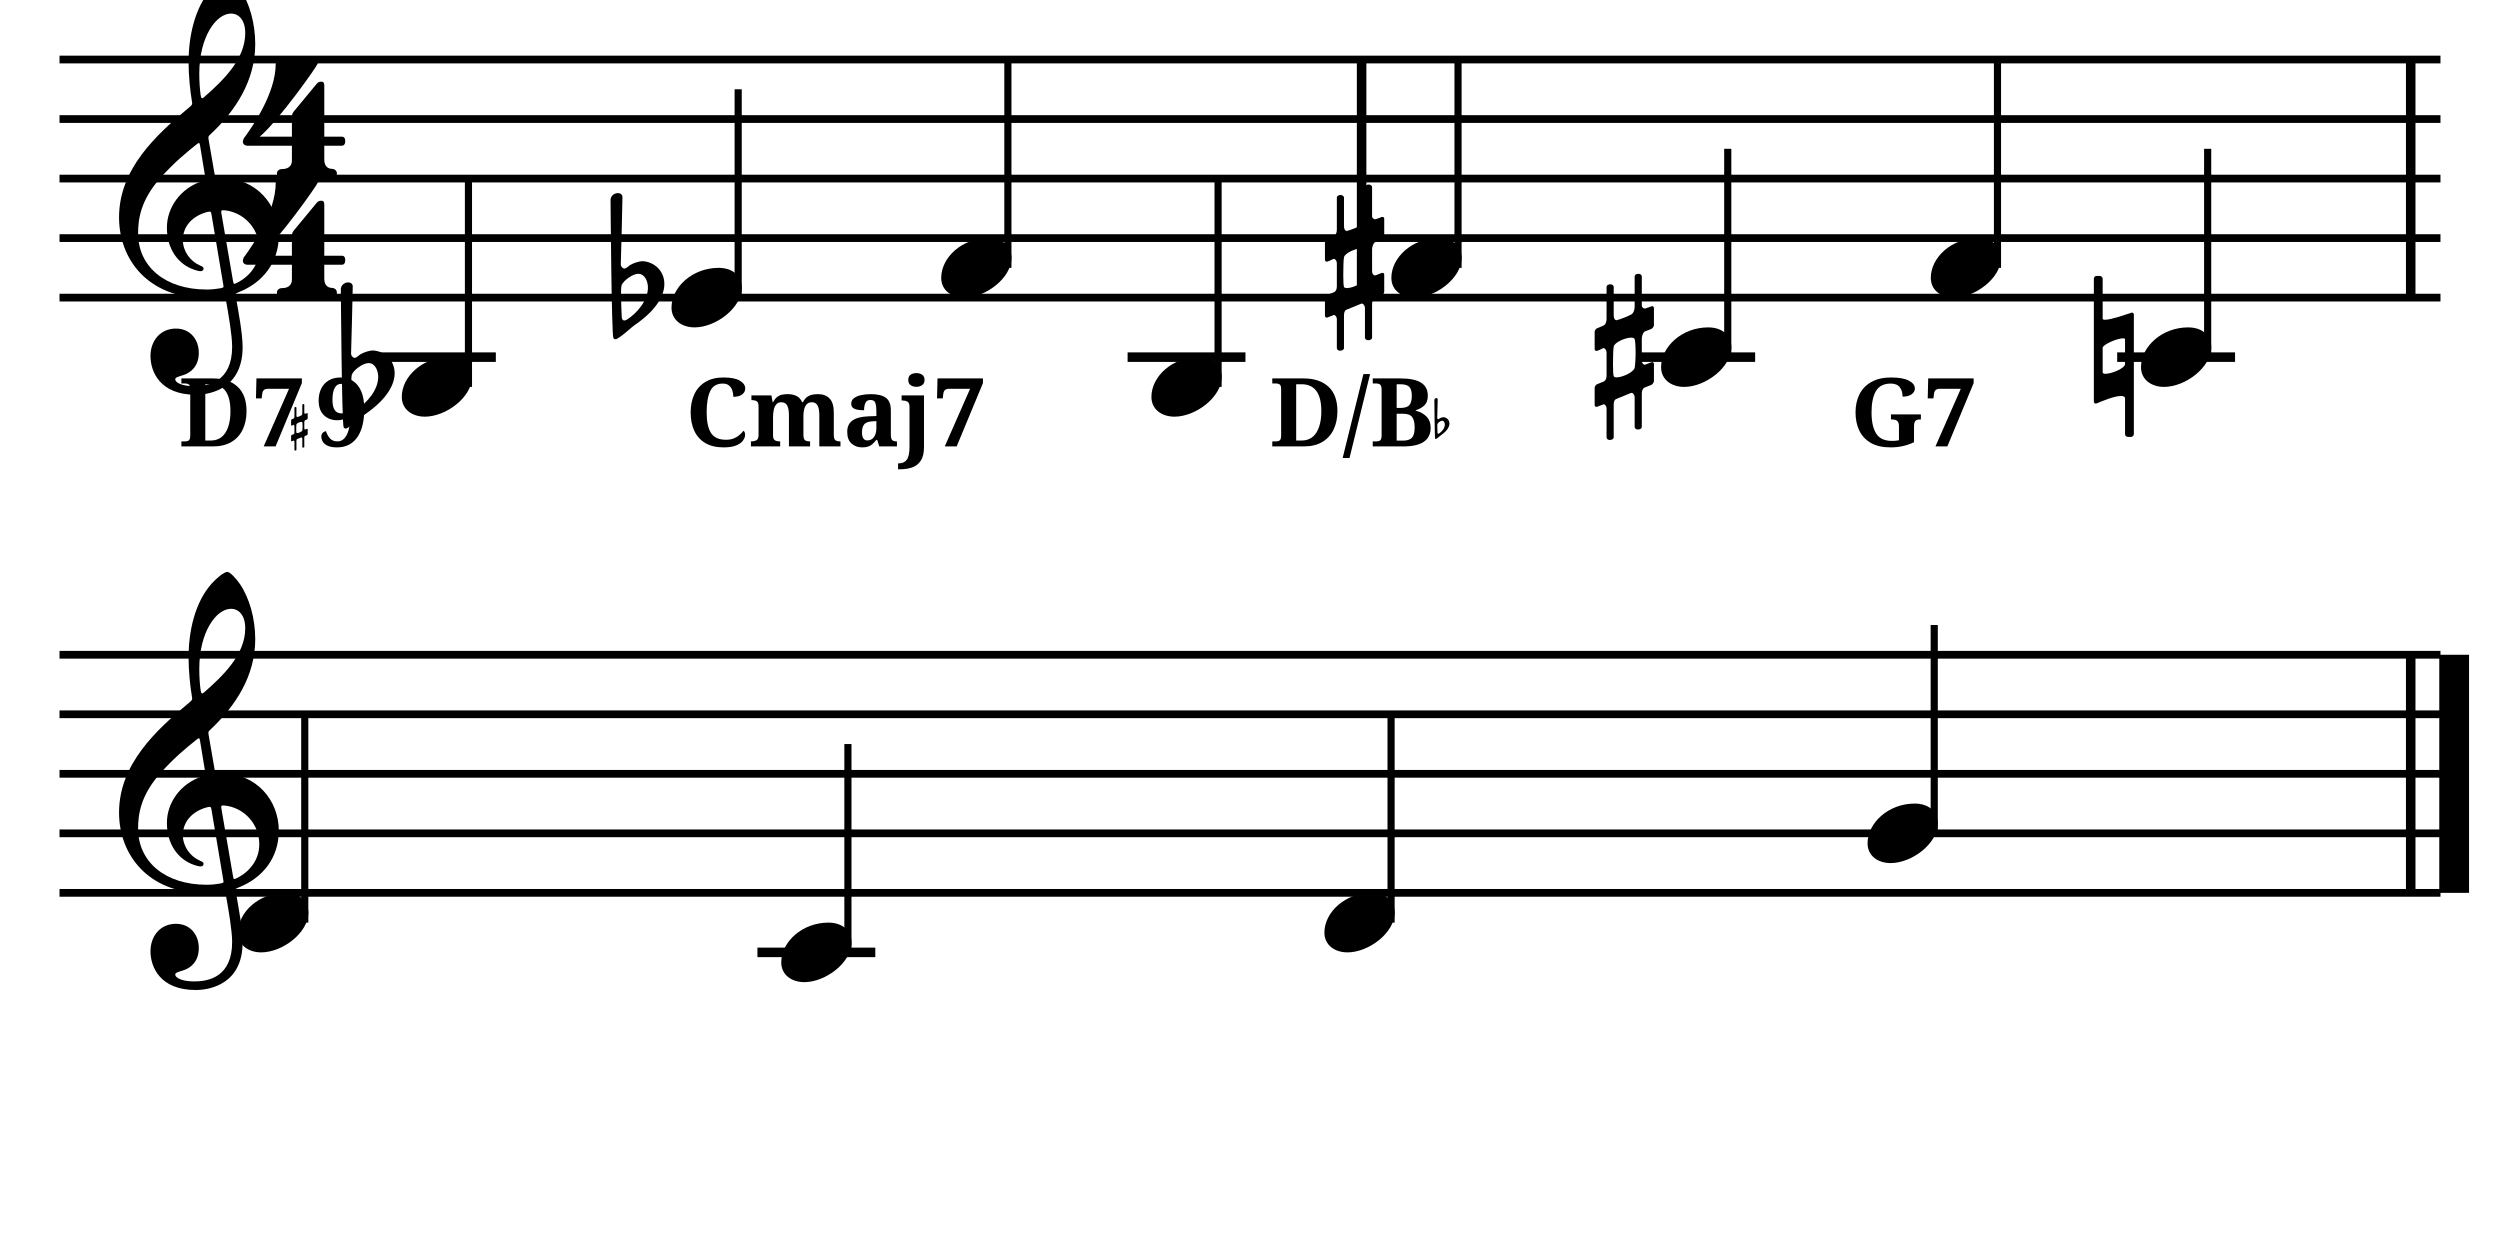
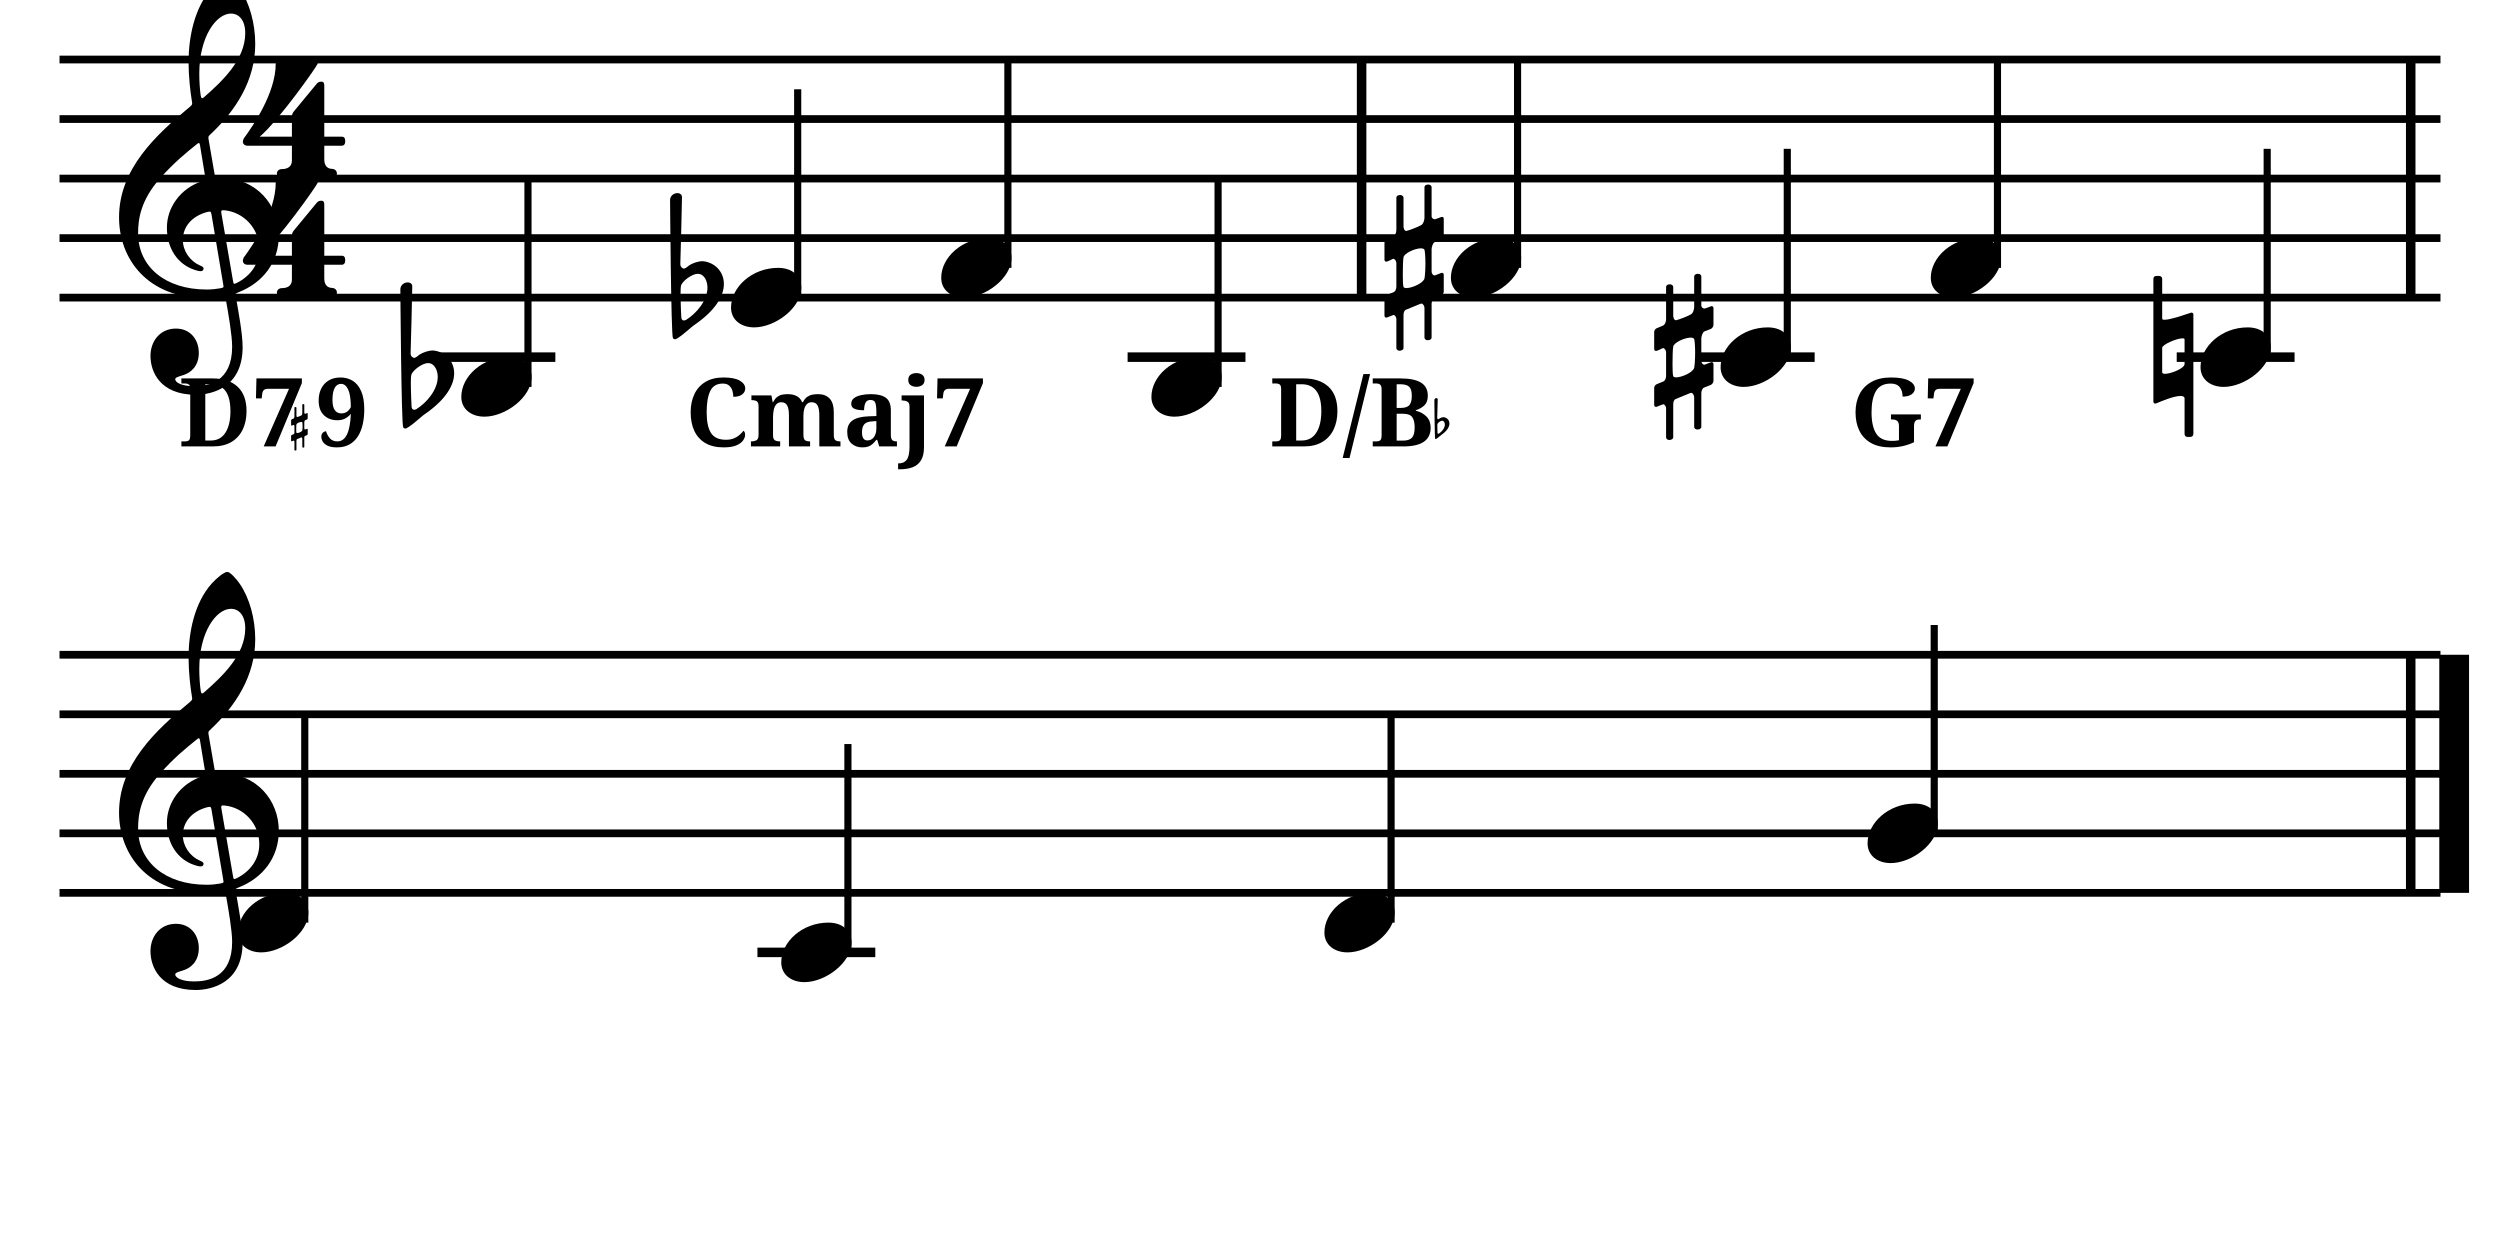
<svg xmlns="http://www.w3.org/2000/svg" width="294" height="147" viewBox="-250 -250 10500 5250">
  <line x1="0" y1="0" x2="10000" y2="0" stroke="black" stroke-width="32.5" />
  <line x1="0" y1="250" x2="10000" y2="250" stroke="black" stroke-width="32.5" />
  <line x1="0" y1="500" x2="10000" y2="500" stroke="black" stroke-width="32.5" />
  <line x1="0" y1="750" x2="10000" y2="750" stroke="black" stroke-width="32.5" />
  <line x1="0" y1="1000" x2="10000" y2="1000" stroke="black" stroke-width="32.5" />
  <path d="M364 252C387 252 413 250 433 246C444 244 446 243 448 255C460 322 475 409 475 456C475 604 375 622 316 622C262 622 236 606 236 593C236 586 245 583 268 576C299 567 335 540 335 482C335 427 300 380 239 380C172 380 132 433 132 495C132 560 171 658 322 658C389 658 519 628 519 458C519 401 501 306 490 244C488 232 489 233 503 227C604 187 671 102 671 -11C671 -139 577 -252 430 -252C404 -252 404 -252 401 -270L376 -415C374 -427 376 -428 382 -434C490 -535 572 -662 572 -815C572 -902 548 -988 507 -1048C492 -1070 466 -1098 455 -1098C441 -1098 410 -1072 390 -1050C316 -968 292 -843 292 -739C292 -681 299 -616 306 -575C308 -563 309 -561 297 -551C153 -432 0 -289 0 -87C0 87 119 252 364 252ZM80 -20C80 -79 90 -158 173 -252C233 -319 279 -356 326 -394C336 -402 338 -401 340 -390L361 -262C364 -243 364 -244 346 -238C258 -208 201 -129 201 -44C201 46 248 110 316 133C324 136 336 139 343 139C351 139 355 134 355 128C355 121 347 118 340 115C298 97 268 54 268 8C268 -49 307 -92 368 -109C384 -113 386 -112 388 -101L438 197C440 208 439 208 424 211C408 214 388 216 368 216C193 216 80 119 80 -20ZM470 -943C503 -943 530 -916 530 -861C530 -750 435 -660 356 -591C349 -585 345 -586 343 -599C339 -625 337 -659 337 -691C337 -847 409 -943 470 -943ZM441 -117C522 -110 589 -42 589 46C589 109 551 160 495 188C483 194 481 194 479 182L430 -103C428 -115 429 -118 441 -117Z" fill="black" transform="translate(250, 750)" />
  <path d="M40 112L226 112L226 175C226 202 204 210 186 210C170 210 163 219 163 229C163 239 167 250 182 250L395 250C405 250 415 243 415 229C415 215 403 209 393 209C383 209 362 203 362 171L362 112L435 112C445 112 450 105 450 93C450 81 446 74 435 74L362 74L362 -140C362 -148 361 -157 350 -157C341 -157 336 -155 330 -148L235 -33C231 -28 226 -22 226 -10L226 74L91 74C171 6 331 -221 334 -232C334 -234 335 -235 335 -237C335 -245 328 -251 320 -251C311 -251 270 -249 252 -249C234 -249 189 -251 181 -251C172 -251 158 -248 158 -232C158 -108 60 31 30 73L24 81C24 82 23 83 23 84C21 88 20 92 20 95C20 105 28 112 40 112Z" fill="black" transform="translate(750, 250)" />
  <path d="M40 112L226 112L226 175C226 202 204 210 186 210C170 210 163 219 163 229C163 239 167 250 182 250L395 250C405 250 415 243 415 229C415 215 403 209 393 209C383 209 362 203 362 171L362 112L435 112C445 112 450 105 450 93C450 81 446 74 435 74L362 74L362 -140C362 -148 361 -157 350 -157C341 -157 336 -155 330 -148L235 -33C231 -28 226 -22 226 -10L226 74L91 74C171 6 331 -221 334 -232C334 -234 335 -235 335 -237C335 -245 328 -251 320 -251C311 -251 270 -249 252 -249C234 -249 189 -251 181 -251C172 -251 158 -248 158 -232C158 -108 60 31 30 73L24 81C24 82 23 83 23 84C21 88 20 92 20 95C20 105 28 112 40 112Z" fill="black" transform="translate(750, 750)" />
-   <path d="M12 170C15 174 18 175 21 175C24 175 27 173 27 173C57 156 81 129 106 112C195 50 226 -11 226 -57C226 -114 182 -150 136 -153C119 -153 95 -145 81 -136C75 -131 64 -122 59 -122C57 -122 56 -122 54 -123C47 -126 43 -133 43 -140C44 -162 50 -402 50 -422C50 -433 41 -439 31 -439C17 -439 1 -429 0 -411C0 -411 4 160 12 170ZM46 -51C53 -71 93 -100 116 -100C145 -100 157 -67 157 -42C157 12 111 66 68 93C64 95 61 96 58 96C49 96 47 86 47 81C47 81 44 21 44 -19C44 -35 45 -47 46 -51Z" fill="black" transform="translate(1181.5, 1375)" />
-   <path d="M0 42C0 94 43 125 97 125C186 125 295 43 295 -42C295 -93 255 -125 198 -125C88 -125 0 -44 0 42Z" fill="black" transform="translate(1437.5, 1375)" />
-   <line x1="1337.5" y1="1250" x2="1832.5" y2="1250" stroke="black" stroke-width="40" />
-   <line x1="1717.5" y1="500" x2="1717.5" y2="1375" stroke="black" stroke-width="30" />
-   <text x="1427.36" y="-875" font-family="serif" font-size="400" fill="black" text-anchor="start" font-weight="bold" font-style="normal">B</text>
-   <path d="M12 170C15 174 18 175 21 175C24 175 27 173 27 173C57 156 81 129 106 112C195 50 226 -11 226 -57C226 -114 182 -150 136 -153C119 -153 95 -145 81 -136C75 -131 64 -122 59 -122C57 -122 56 -122 54 -123C47 -126 43 -133 43 -140C44 -162 50 -402 50 -422C50 -433 41 -439 31 -439C17 -439 1 -429 0 -411C0 -411 4 160 12 170ZM46 -51C53 -71 93 -100 116 -100C145 -100 157 -67 157 -42C157 12 111 66 68 93C64 95 61 96 58 96C49 96 47 86 47 81C47 81 44 21 44 -19C44 -35 45 -47 46 -51Z" fill="black" transform="translate(1679.36,-955) scale(0.28)" />
-   <path d="M12 170C15 174 18 175 21 175C24 175 27 173 27 173C57 156 81 129 106 112C195 50 226 -11 226 -57C226 -114 182 -150 136 -153C119 -153 95 -145 81 -136C75 -131 64 -122 59 -122C57 -122 56 -122 54 -123C47 -126 43 -133 43 -140C44 -162 50 -402 50 -422C50 -433 41 -439 31 -439C17 -439 1 -429 0 -411C0 -411 4 160 12 170ZM46 -51C53 -71 93 -100 116 -100C145 -100 157 -67 157 -42C157 12 111 66 68 93C64 95 61 96 58 96C49 96 47 86 47 81C47 81 44 21 44 -19C44 -35 45 -47 46 -51Z" fill="black" transform="translate(2314.312, 1000)" />
-   <path d="M0 42C0 94 43 125 97 125C186 125 295 43 295 -42C295 -93 255 -125 198 -125C88 -125 0 -44 0 42Z" fill="black" transform="translate(2570.312, 1000)" />
-   <line x1="2850.312" y1="125" x2="2850.312" y2="1000" stroke="black" stroke-width="30" />
-   <text x="2104.172" y="-875" font-family="serif" font-size="400" fill="black" text-anchor="start" font-weight="bold" font-style="normal">E</text>
-   <path d="M12 170C15 174 18 175 21 175C24 175 27 173 27 173C57 156 81 129 106 112C195 50 226 -11 226 -57C226 -114 182 -150 136 -153C119 -153 95 -145 81 -136C75 -131 64 -122 59 -122C57 -122 56 -122 54 -123C47 -126 43 -133 43 -140C44 -162 50 -402 50 -422C50 -433 41 -439 31 -439C17 -439 1 -429 0 -411C0 -411 4 160 12 170ZM46 -51C53 -71 93 -100 116 -100C145 -100 157 -67 157 -42C157 12 111 66 68 93C64 95 61 96 58 96C49 96 47 86 47 81C47 81 44 21 44 -19C44 -35 45 -47 46 -51Z" fill="black" transform="translate(2356.172,-955) scale(0.28)" />
-   <text x="2451.452" y="-875" font-family="serif" font-size="400" fill="black" text-anchor="start" font-weight="bold" font-style="normal">maj7</text>
+   <path d="M12 170C15 174 18 175 21 175C24 175 27 173 27 173C57 156 81 129 106 112C195 50 226 -11 226 -57C226 -114 182 -150 136 -153C119 -153 95 -145 81 -136C75 -131 64 -122 59 -122C57 -122 56 -122 54 -123C47 -126 43 -133 43 -140C44 -162 50 -402 50 -422C50 -433 41 -439 31 -439C17 -439 1 -429 0 -411C0 -411 4 160 12 170ZM46 -51C53 -71 93 -100 116 -100C145 -100 157 -67 157 -42C157 12 111 66 68 93C64 95 61 96 58 96C49 96 47 86 47 81C47 81 44 21 44 -19C44 -35 45 -47 46 -51Z" fill="black" transform="translate(1431.5, 1375)" />
+   <path d="M0 42C0 94 43 125 97 125C186 125 295 43 295 -42C295 -93 255 -125 198 -125C88 -125 0 -44 0 42Z" fill="black" transform="translate(1687.5, 1375)" />
+   <line x1="1587.5" y1="1250" x2="2082.5" y2="1250" stroke="black" stroke-width="40" />
+   <line x1="1967.5" y1="500" x2="1967.5" y2="1375" stroke="black" stroke-width="30" />
+   <text x="1677.36" y="-875" font-family="serif" font-size="400" fill="black" text-anchor="start" font-weight="bold" font-style="normal">B</text>
+   <path d="M12 170C15 174 18 175 21 175C24 175 27 173 27 173C57 156 81 129 106 112C195 50 226 -11 226 -57C226 -114 182 -150 136 -153C119 -153 95 -145 81 -136C75 -131 64 -122 59 -122C57 -122 56 -122 54 -123C47 -126 43 -133 43 -140C44 -162 50 -402 50 -422C50 -433 41 -439 31 -439C17 -439 1 -429 0 -411C0 -411 4 160 12 170ZM46 -51C53 -71 93 -100 116 -100C145 -100 157 -67 157 -42C157 12 111 66 68 93C64 95 61 96 58 96C49 96 47 86 47 81C47 81 44 21 44 -19C44 -35 45 -47 46 -51Z" fill="black" transform="translate(1929.36,-955) scale(0.28)" />
+   <path d="M12 170C15 174 18 175 21 175C24 175 27 173 27 173C57 156 81 129 106 112C195 50 226 -11 226 -57C226 -114 182 -150 136 -153C119 -153 95 -145 81 -136C75 -131 64 -122 59 -122C57 -122 56 -122 54 -123C47 -126 43 -133 43 -140C44 -162 50 -402 50 -422C50 -433 41 -439 31 -439C17 -439 1 -429 0 -411C0 -411 4 160 12 170ZM46 -51C53 -71 93 -100 116 -100C145 -100 157 -67 157 -42C157 12 111 66 68 93C64 95 61 96 58 96C49 96 47 86 47 81C47 81 44 21 44 -19C44 -35 45 -47 46 -51Z" fill="black" transform="translate(2564.312, 1000)" />
+   <path d="M0 42C0 94 43 125 97 125C186 125 295 43 295 -42C295 -93 255 -125 198 -125C88 -125 0 -44 0 42Z" fill="black" transform="translate(2820.312, 1000)" />
+   <line x1="3100.312" y1="125" x2="3100.312" y2="1000" stroke="black" stroke-width="30" />
+   <text x="2354.172" y="-875" font-family="serif" font-size="400" fill="black" text-anchor="start" font-weight="bold" font-style="normal">E</text>
+   <path d="M12 170C15 174 18 175 21 175C24 175 27 173 27 173C57 156 81 129 106 112C195 50 226 -11 226 -57C226 -114 182 -150 136 -153C119 -153 95 -145 81 -136C75 -131 64 -122 59 -122C57 -122 56 -122 54 -123C47 -126 43 -133 43 -140C44 -162 50 -402 50 -422C50 -433 41 -439 31 -439C17 -439 1 -429 0 -411C0 -411 4 160 12 170ZM46 -51C53 -71 93 -100 116 -100C145 -100 157 -67 157 -42C157 12 111 66 68 93C64 95 61 96 58 96C49 96 47 86 47 81C47 81 44 21 44 -19C44 -35 45 -47 46 -51Z" fill="black" transform="translate(2606.172,-955) scale(0.28)" />
+   <text x="2701.452" y="-875" font-family="serif" font-size="400" fill="black" text-anchor="start" font-weight="bold" font-style="normal">maj7</text>
  <path d="M0 42C0 94 43 125 97 125C186 125 295 43 295 -42C295 -93 255 -125 198 -125C88 -125 0 -44 0 42Z" fill="black" transform="translate(3703.125, 875)" />
  <line x1="3983.125" y1="0" x2="3983.125" y2="875" stroke="black" stroke-width="30" />
  <text x="3740.625" y="-875" font-family="serif" font-size="400" fill="black" text-anchor="start" font-weight="bold" font-style="normal">F</text>
  <path d="M0 42C0 94 43 125 97 125C186 125 295 43 295 -42C295 -93 255 -125 198 -125C88 -125 0 -44 0 42Z" fill="black" transform="translate(4585.938, 1375)" />
  <line x1="4485.938" y1="1250" x2="4980.938" y2="1250" stroke="black" stroke-width="40" />
  <line x1="4865.938" y1="500" x2="4865.938" y2="1375" stroke="black" stroke-width="30" />
  <text x="4449.797" y="-875" font-family="serif" font-size="400" fill="black" text-anchor="start" font-weight="bold" font-style="normal">B</text>
  <path d="M12 170C15 174 18 175 21 175C24 175 27 173 27 173C57 156 81 129 106 112C195 50 226 -11 226 -57C226 -114 182 -150 136 -153C119 -153 95 -145 81 -136C75 -131 64 -122 59 -122C57 -122 56 -122 54 -123C47 -126 43 -133 43 -140C44 -162 50 -402 50 -422C50 -433 41 -439 31 -439C17 -439 1 -429 0 -411C0 -411 4 160 12 170ZM46 -51C53 -71 93 -100 116 -100C145 -100 157 -67 157 -42C157 12 111 66 68 93C64 95 61 96 58 96C49 96 47 86 47 81C47 81 44 21 44 -19C44 -35 45 -47 46 -51Z" fill="black" transform="translate(4701.797,-955) scale(0.28)" />
  <text x="4797.077" y="-875" font-family="serif" font-size="400" fill="black" text-anchor="start" font-weight="bold" font-style="normal">7</text>
  <line x1="5468.75" y1="0" x2="5468.75" y2="1000" stroke="black" stroke-width="40" />
-   <path d="M8 -26C12 -26 31 -35 34 -37C35 -37 36 -38 37 -38C44 -38 50 -28 50 -20L50 79C50 90 45 99 39 102C33 104 12 113 12 113C5 115 0 123 0 129L0 200C0 206 3 209 8 209C9 209 11 208 12 208C12 208 26 202 35 199C36 198 37 198 38 198C45 198 50 209 50 214L50 337C50 343 56 348 63 348C73 348 80 343 80 337L80 198C80 185 85 178 90 176L151 151C152 151 154 150 155 150C163 150 168 162 168 168L168 293C168 299 174 304 181 304C192 304 198 299 198 293L198 151C198 143 202 131 209 128C216 125 237 117 237 117C244 114 249 106 249 100L249 29C249 24 246 21 242 21C240 21 239 21 237 22L211 32C205 32 198 26 198 14L198 -79C198 -86 203 -105 211 -108L237 -118C244 -121 249 -129 249 -135L249 -206C249 -211 246 -214 242 -214C240 -214 239 -214 237 -213C237 -213 217 -205 212 -204C205 -204 198 -209 198 -217L198 -339C198 -345 192 -350 184 -350C174 -350 168 -345 168 -339L168 -209C167 -199 164 -186 155 -180C143 -173 109 -159 92 -155C83 -155 80 -167 80 -175L80 -295C80 -301 73 -306 66 -306C56 -306 50 -301 50 -295L50 -160C50 -146 44 -136 38 -133C32 -130 12 -122 12 -122C5 -120 0 -112 0 -106L0 -35C0 -29 3 -26 8 -26ZM77 30C77 -1 78 -36 80 -44C82 -61 128 -82 153 -82C160 -82 166 -80 168 -76C170 -71 172 -46 172 -19C172 8 170 36 168 45C162 65 115 85 92 85C86 85 81 83 80 80C78 76 77 54 77 30Z" fill="black" transform="translate(5314.75, 875)" />
-   <path d="M0 42C0 94 43 125 97 125C186 125 295 43 295 -42C295 -93 255 -125 198 -125C88 -125 0 -44 0 42Z" fill="black" transform="translate(5593.75, 875)" />
-   <line x1="5873.75" y1="0" x2="5873.75" y2="875" stroke="black" stroke-width="30" />
-   <text x="5454.39" y="-875" font-family="serif" font-size="400" fill="black" text-anchor="start" font-weight="bold" font-style="normal">F</text>
-   <path d="M8 -26C12 -26 31 -35 34 -37C35 -37 36 -38 37 -38C44 -38 50 -28 50 -20L50 79C50 90 45 99 39 102C33 104 12 113 12 113C5 115 0 123 0 129L0 200C0 206 3 209 8 209C9 209 11 208 12 208C12 208 26 202 35 199C36 198 37 198 38 198C45 198 50 209 50 214L50 337C50 343 56 348 63 348C73 348 80 343 80 337L80 198C80 185 85 178 90 176L151 151C152 151 154 150 155 150C163 150 168 162 168 168L168 293C168 299 174 304 181 304C192 304 198 299 198 293L198 151C198 143 202 131 209 128C216 125 237 117 237 117C244 114 249 106 249 100L249 29C249 24 246 21 242 21C240 21 239 21 237 22L211 32C205 32 198 26 198 14L198 -79C198 -86 203 -105 211 -108L237 -118C244 -121 249 -129 249 -135L249 -206C249 -211 246 -214 242 -214C240 -214 239 -214 237 -213C237 -213 217 -205 212 -204C205 -204 198 -209 198 -217L198 -339C198 -345 192 -350 184 -350C174 -350 168 -345 168 -339L168 -209C167 -199 164 -186 155 -180C143 -173 109 -159 92 -155C83 -155 80 -167 80 -175L80 -295C80 -301 73 -306 66 -306C56 -306 50 -301 50 -295L50 -160C50 -146 44 -136 38 -133C32 -130 12 -122 12 -122C5 -120 0 -112 0 -106L0 -35C0 -29 3 -26 8 -26ZM77 30C77 -1 78 -36 80 -44C82 -61 128 -82 153 -82C160 -82 166 -80 168 -76C170 -71 172 -46 172 -19C172 8 170 36 168 45C162 65 115 85 92 85C86 85 81 83 80 80C78 76 77 54 77 30Z" fill="black" transform="translate(5706.39,-955) scale(0.28)" />
-   <text x="5808.11" y="-875" font-family="serif" font-size="400" fill="black" text-anchor="start" font-weight="bold" font-style="normal">m</text>
-   <path d="M8 -26C12 -26 31 -35 34 -37C35 -37 36 -38 37 -38C44 -38 50 -28 50 -20L50 79C50 90 45 99 39 102C33 104 12 113 12 113C5 115 0 123 0 129L0 200C0 206 3 209 8 209C9 209 11 208 12 208C12 208 26 202 35 199C36 198 37 198 38 198C45 198 50 209 50 214L50 337C50 343 56 348 63 348C73 348 80 343 80 337L80 198C80 185 85 178 90 176L151 151C152 151 154 150 155 150C163 150 168 162 168 168L168 293C168 299 174 304 181 304C192 304 198 299 198 293L198 151C198 143 202 131 209 128C216 125 237 117 237 117C244 114 249 106 249 100L249 29C249 24 246 21 242 21C240 21 239 21 237 22L211 32C205 32 198 26 198 14L198 -79C198 -86 203 -105 211 -108L237 -118C244 -121 249 -129 249 -135L249 -206C249 -211 246 -214 242 -214C240 -214 239 -214 237 -213C237 -213 217 -205 212 -204C205 -204 198 -209 198 -217L198 -339C198 -345 192 -350 184 -350C174 -350 168 -345 168 -339L168 -209C167 -199 164 -186 155 -180C143 -173 109 -159 92 -155C83 -155 80 -167 80 -175L80 -295C80 -301 73 -306 66 -306C56 -306 50 -301 50 -295L50 -160C50 -146 44 -136 38 -133C32 -130 12 -122 12 -122C5 -120 0 -112 0 -106L0 -35C0 -29 3 -26 8 -26ZM77 30C77 -1 78 -36 80 -44C82 -61 128 -82 153 -82C160 -82 166 -80 168 -76C170 -71 172 -46 172 -19C172 8 170 36 168 45C162 65 115 85 92 85C86 85 81 83 80 80C78 76 77 54 77 30Z" fill="black" transform="translate(6447.562, 1250)" />
-   <path d="M0 42C0 94 43 125 97 125C186 125 295 43 295 -42C295 -93 255 -125 198 -125C88 -125 0 -44 0 42Z" fill="black" transform="translate(6726.562, 1250)" />
-   <line x1="6626.562" y1="1250" x2="7121.562" y2="1250" stroke="black" stroke-width="40" />
-   <line x1="7006.562" y1="375" x2="7006.562" y2="1250" stroke="black" stroke-width="30" />
-   <text x="6587.203" y="-875" font-family="serif" font-size="400" fill="black" text-anchor="start" font-weight="bold" font-style="normal">C</text>
-   <path d="M8 -26C12 -26 31 -35 34 -37C35 -37 36 -38 37 -38C44 -38 50 -28 50 -20L50 79C50 90 45 99 39 102C33 104 12 113 12 113C5 115 0 123 0 129L0 200C0 206 3 209 8 209C9 209 11 208 12 208C12 208 26 202 35 199C36 198 37 198 38 198C45 198 50 209 50 214L50 337C50 343 56 348 63 348C73 348 80 343 80 337L80 198C80 185 85 178 90 176L151 151C152 151 154 150 155 150C163 150 168 162 168 168L168 293C168 299 174 304 181 304C192 304 198 299 198 293L198 151C198 143 202 131 209 128C216 125 237 117 237 117C244 114 249 106 249 100L249 29C249 24 246 21 242 21C240 21 239 21 237 22L211 32C205 32 198 26 198 14L198 -79C198 -86 203 -105 211 -108L237 -118C244 -121 249 -129 249 -135L249 -206C249 -211 246 -214 242 -214C240 -214 239 -214 237 -213C237 -213 217 -205 212 -204C205 -204 198 -209 198 -217L198 -339C198 -345 192 -350 184 -350C174 -350 168 -345 168 -339L168 -209C167 -199 164 -186 155 -180C143 -173 109 -159 92 -155C83 -155 80 -167 80 -175L80 -295C80 -301 73 -306 66 -306C56 -306 50 -301 50 -295L50 -160C50 -146 44 -136 38 -133C32 -130 12 -122 12 -122C5 -120 0 -112 0 -106L0 -35C0 -29 3 -26 8 -26ZM77 30C77 -1 78 -36 80 -44C82 -61 128 -82 153 -82C160 -82 166 -80 168 -76C170 -71 172 -46 172 -19C172 8 170 36 168 45C162 65 115 85 92 85C86 85 81 83 80 80C78 76 77 54 77 30Z" fill="black" transform="translate(6839.203,-955) scale(0.28)" />
-   <text x="6940.923" y="-875" font-family="serif" font-size="400" fill="black" text-anchor="start" font-weight="bold" font-style="normal">7</text>
+   <path d="M8 -26C12 -26 31 -35 34 -37C35 -37 36 -38 37 -38C44 -38 50 -28 50 -20L50 79C50 90 45 99 39 102C33 104 12 113 12 113C5 115 0 123 0 129L0 200C0 206 3 209 8 209C9 209 11 208 12 208C12 208 26 202 35 199C36 198 37 198 38 198C45 198 50 209 50 214L50 337C50 343 56 348 63 348C73 348 80 343 80 337L80 198C80 185 85 178 90 176L151 151C152 151 154 150 155 150C163 150 168 162 168 168L168 293C168 299 174 304 181 304C192 304 198 299 198 293L198 151C198 143 202 131 209 128C216 125 237 117 237 117C244 114 249 106 249 100L249 29C249 24 246 21 242 21C240 21 239 21 237 22L211 32C205 32 198 26 198 14L198 -79C198 -86 203 -105 211 -108L237 -118C244 -121 249 -129 249 -135L249 -206C249 -211 246 -214 242 -214C240 -214 239 -214 237 -213C237 -213 217 -205 212 -204C205 -204 198 -209 198 -217L198 -339C198 -345 192 -350 184 -350C174 -350 168 -345 168 -339L168 -209C167 -199 164 -186 155 -180C143 -173 109 -159 92 -155C83 -155 80 -167 80 -175L80 -295C80 -301 73 -306 66 -306C56 -306 50 -301 50 -295L50 -160C50 -146 44 -136 38 -133C32 -130 12 -122 12 -122C5 -120 0 -112 0 -106L0 -35C0 -29 3 -26 8 -26ZM77 30C77 -1 78 -36 80 -44C82 -61 128 -82 153 -82C160 -82 166 -80 168 -76C170 -71 172 -46 172 -19C172 8 170 36 168 45C162 65 115 85 92 85C86 85 81 83 80 80C78 76 77 54 77 30Z" fill="black" transform="translate(5564.75, 875)" />
+   <path d="M0 42C0 94 43 125 97 125C186 125 295 43 295 -42C295 -93 255 -125 198 -125C88 -125 0 -44 0 42Z" fill="black" transform="translate(5843.75, 875)" />
+   <line x1="6123.75" y1="0" x2="6123.75" y2="875" stroke="black" stroke-width="30" />
+   <text x="5704.39" y="-875" font-family="serif" font-size="400" fill="black" text-anchor="start" font-weight="bold" font-style="normal">F</text>
+   <path d="M8 -26C12 -26 31 -35 34 -37C35 -37 36 -38 37 -38C44 -38 50 -28 50 -20L50 79C50 90 45 99 39 102C33 104 12 113 12 113C5 115 0 123 0 129L0 200C0 206 3 209 8 209C9 209 11 208 12 208C12 208 26 202 35 199C36 198 37 198 38 198C45 198 50 209 50 214L50 337C50 343 56 348 63 348C73 348 80 343 80 337L80 198C80 185 85 178 90 176L151 151C152 151 154 150 155 150C163 150 168 162 168 168L168 293C168 299 174 304 181 304C192 304 198 299 198 293L198 151C198 143 202 131 209 128C216 125 237 117 237 117C244 114 249 106 249 100L249 29C249 24 246 21 242 21C240 21 239 21 237 22L211 32C205 32 198 26 198 14L198 -79C198 -86 203 -105 211 -108L237 -118C244 -121 249 -129 249 -135L249 -206C249 -211 246 -214 242 -214C240 -214 239 -214 237 -213C237 -213 217 -205 212 -204C205 -204 198 -209 198 -217L198 -339C198 -345 192 -350 184 -350C174 -350 168 -345 168 -339L168 -209C167 -199 164 -186 155 -180C143 -173 109 -159 92 -155C83 -155 80 -167 80 -175L80 -295C80 -301 73 -306 66 -306C56 -306 50 -301 50 -295L50 -160C50 -146 44 -136 38 -133C32 -130 12 -122 12 -122C5 -120 0 -112 0 -106L0 -35C0 -29 3 -26 8 -26ZM77 30C77 -1 78 -36 80 -44C82 -61 128 -82 153 -82C160 -82 166 -80 168 -76C170 -71 172 -46 172 -19C172 8 170 36 168 45C162 65 115 85 92 85C86 85 81 83 80 80C78 76 77 54 77 30Z" fill="black" transform="translate(5956.39,-955) scale(0.28)" />
+   <text x="6058.11" y="-875" font-family="serif" font-size="400" fill="black" text-anchor="start" font-weight="bold" font-style="normal">m</text>
+   <path d="M8 -26C12 -26 31 -35 34 -37C35 -37 36 -38 37 -38C44 -38 50 -28 50 -20L50 79C50 90 45 99 39 102C33 104 12 113 12 113C5 115 0 123 0 129L0 200C0 206 3 209 8 209C9 209 11 208 12 208C12 208 26 202 35 199C36 198 37 198 38 198C45 198 50 209 50 214L50 337C50 343 56 348 63 348C73 348 80 343 80 337L80 198C80 185 85 178 90 176L151 151C152 151 154 150 155 150C163 150 168 162 168 168L168 293C168 299 174 304 181 304C192 304 198 299 198 293L198 151C198 143 202 131 209 128C216 125 237 117 237 117C244 114 249 106 249 100L249 29C249 24 246 21 242 21C240 21 239 21 237 22L211 32C205 32 198 26 198 14L198 -79C198 -86 203 -105 211 -108L237 -118C244 -121 249 -129 249 -135L249 -206C249 -211 246 -214 242 -214C240 -214 239 -214 237 -213C237 -213 217 -205 212 -204C205 -204 198 -209 198 -217L198 -339C198 -345 192 -350 184 -350C174 -350 168 -345 168 -339L168 -209C167 -199 164 -186 155 -180C143 -173 109 -159 92 -155C83 -155 80 -167 80 -175L80 -295C80 -301 73 -306 66 -306C56 -306 50 -301 50 -295L50 -160C50 -146 44 -136 38 -133C32 -130 12 -122 12 -122C5 -120 0 -112 0 -106L0 -35C0 -29 3 -26 8 -26ZM77 30C77 -1 78 -36 80 -44C82 -61 128 -82 153 -82C160 -82 166 -80 168 -76C170 -71 172 -46 172 -19C172 8 170 36 168 45C162 65 115 85 92 85C86 85 81 83 80 80C78 76 77 54 77 30Z" fill="black" transform="translate(6697.562, 1250)" />
+   <path d="M0 42C0 94 43 125 97 125C186 125 295 43 295 -42C295 -93 255 -125 198 -125C88 -125 0 -44 0 42Z" fill="black" transform="translate(6976.562, 1250)" />
+   <line x1="6876.562" y1="1250" x2="7371.562" y2="1250" stroke="black" stroke-width="40" />
+   <line x1="7256.562" y1="375" x2="7256.562" y2="1250" stroke="black" stroke-width="30" />
+   <text x="6837.203" y="-875" font-family="serif" font-size="400" fill="black" text-anchor="start" font-weight="bold" font-style="normal">C</text>
+   <path d="M8 -26C12 -26 31 -35 34 -37C35 -37 36 -38 37 -38C44 -38 50 -28 50 -20L50 79C50 90 45 99 39 102C33 104 12 113 12 113C5 115 0 123 0 129L0 200C0 206 3 209 8 209C9 209 11 208 12 208C12 208 26 202 35 199C36 198 37 198 38 198C45 198 50 209 50 214L50 337C50 343 56 348 63 348C73 348 80 343 80 337L80 198C80 185 85 178 90 176L151 151C152 151 154 150 155 150C163 150 168 162 168 168L168 293C168 299 174 304 181 304C192 304 198 299 198 293L198 151C198 143 202 131 209 128C216 125 237 117 237 117C244 114 249 106 249 100L249 29C249 24 246 21 242 21C240 21 239 21 237 22L211 32C205 32 198 26 198 14L198 -79C198 -86 203 -105 211 -108L237 -118C244 -121 249 -129 249 -135L249 -206C249 -211 246 -214 242 -214C240 -214 239 -214 237 -213C237 -213 217 -205 212 -204C205 -204 198 -209 198 -217L198 -339C198 -345 192 -350 184 -350C174 -350 168 -345 168 -339L168 -209C167 -199 164 -186 155 -180C143 -173 109 -159 92 -155C83 -155 80 -167 80 -175L80 -295C80 -301 73 -306 66 -306C56 -306 50 -301 50 -295L50 -160C50 -146 44 -136 38 -133C32 -130 12 -122 12 -122C5 -120 0 -112 0 -106L0 -35C0 -29 3 -26 8 -26ZM77 30C77 -1 78 -36 80 -44C82 -61 128 -82 153 -82C160 -82 166 -80 168 -76C170 -71 172 -46 172 -19C172 8 170 36 168 45C162 65 115 85 92 85C86 85 81 83 80 80C78 76 77 54 77 30Z" fill="black" transform="translate(7089.203,-955) scale(0.28)" />
+   <text x="7190.923" y="-875" font-family="serif" font-size="400" fill="black" text-anchor="start" font-weight="bold" font-style="normal">7</text>
  <path d="M0 42C0 94 43 125 97 125C186 125 295 43 295 -42C295 -93 255 -125 198 -125C88 -125 0 -44 0 42Z" fill="black" transform="translate(7859.375, 875)" />
  <line x1="8139.375" y1="0" x2="8139.375" y2="875" stroke="black" stroke-width="30" />
  <text x="7436.375" y="-875" font-family="serif" font-size="400" fill="black" text-anchor="start" font-weight="bold" font-style="normal">F</text>
  <path d="M8 -26C12 -26 31 -35 34 -37C35 -37 36 -38 37 -38C44 -38 50 -28 50 -20L50 79C50 90 45 99 39 102C33 104 12 113 12 113C5 115 0 123 0 129L0 200C0 206 3 209 8 209C9 209 11 208 12 208C12 208 26 202 35 199C36 198 37 198 38 198C45 198 50 209 50 214L50 337C50 343 56 348 63 348C73 348 80 343 80 337L80 198C80 185 85 178 90 176L151 151C152 151 154 150 155 150C163 150 168 162 168 168L168 293C168 299 174 304 181 304C192 304 198 299 198 293L198 151C198 143 202 131 209 128C216 125 237 117 237 117C244 114 249 106 249 100L249 29C249 24 246 21 242 21C240 21 239 21 237 22L211 32C205 32 198 26 198 14L198 -79C198 -86 203 -105 211 -108L237 -118C244 -121 249 -129 249 -135L249 -206C249 -211 246 -214 242 -214C240 -214 239 -214 237 -213C237 -213 217 -205 212 -204C205 -204 198 -209 198 -217L198 -339C198 -345 192 -350 184 -350C174 -350 168 -345 168 -339L168 -209C167 -199 164 -186 155 -180C143 -173 109 -159 92 -155C83 -155 80 -167 80 -175L80 -295C80 -301 73 -306 66 -306C56 -306 50 -301 50 -295L50 -160C50 -146 44 -136 38 -133C32 -130 12 -122 12 -122C5 -120 0 -112 0 -106L0 -35C0 -29 3 -26 8 -26ZM77 30C77 -1 78 -36 80 -44C82 -61 128 -82 153 -82C160 -82 166 -80 168 -76C170 -71 172 -46 172 -19C172 8 170 36 168 45C162 65 115 85 92 85C86 85 81 83 80 80C78 76 77 54 77 30Z" fill="black" transform="translate(7688.375,-955) scale(0.28)" />
  <text x="7790.095" y="-875" font-family="serif" font-size="400" fill="black" text-anchor="start" font-weight="bold" font-style="normal">m7</text>
  <path d="M12 170C15 174 18 175 21 175C24 175 27 173 27 173C57 156 81 129 106 112C195 50 226 -11 226 -57C226 -114 182 -150 136 -153C119 -153 95 -145 81 -136C75 -131 64 -122 59 -122C57 -122 56 -122 54 -123C47 -126 43 -133 43 -140C44 -162 50 -402 50 -422C50 -433 41 -439 31 -439C17 -439 1 -429 0 -411C0 -411 4 160 12 170ZM46 -51C53 -71 93 -100 116 -100C145 -100 157 -67 157 -42C157 12 111 66 68 93C64 95 61 96 58 96C49 96 47 86 47 81C47 81 44 21 44 -19C44 -35 45 -47 46 -51Z" fill="black" transform="translate(8262.095,-955) scale(0.28)" />
  <text x="8357.375" y="-875" font-family="serif" font-size="400" fill="black" text-anchor="start" font-weight="bold" font-style="normal">5</text>
-   <path d="M0 186C0 192 3 195 8 195C9 195 14 194 15 193C29 187 85 163 114 163C124 163 131 166 131 174L131 323C131 330 136 335 143 335L156 335C162 335 168 330 168 323L168 -179C168 -184 164 -187 160 -187C159 -187 157 -187 156 -186L141 -181C139 -181 138 -180 137 -180C137 -180 73 -157 47 -157C41 -157 37 -158 37 -162L37 -329C37 -336 31 -341 25 -341L12 -341C5 -341 0 -336 0 -329ZM122 -79C128 -79 131 -78 131 -74L131 29C131 47 74 70 49 70C42 70 37 68 37 64L37 -39C37 -53 98 -79 122 -79Z" fill="black" transform="translate(8544.188, 1250)" />
-   <path d="M0 42C0 94 43 125 97 125C186 125 295 43 295 -42C295 -93 255 -125 198 -125C88 -125 0 -44 0 42Z" fill="black" transform="translate(8742.188, 1250)" />
-   <line x1="8642.188" y1="1250" x2="9137.188" y2="1250" stroke="black" stroke-width="40" />
-   <line x1="9022.188" y1="375" x2="9022.188" y2="1250" stroke="black" stroke-width="30" />
-   <text x="8496.048" y="-875" font-family="serif" font-size="400" fill="black" text-anchor="start" font-weight="bold" font-style="normal">C7</text>
-   <path d="M12 170C15 174 18 175 21 175C24 175 27 173 27 173C57 156 81 129 106 112C195 50 226 -11 226 -57C226 -114 182 -150 136 -153C119 -153 95 -145 81 -136C75 -131 64 -122 59 -122C57 -122 56 -122 54 -123C47 -126 43 -133 43 -140C44 -162 50 -402 50 -422C50 -433 41 -439 31 -439C17 -439 1 -429 0 -411C0 -411 4 160 12 170ZM46 -51C53 -71 93 -100 116 -100C145 -100 157 -67 157 -42C157 12 111 66 68 93C64 95 61 96 58 96C49 96 47 86 47 81C47 81 44 21 44 -19C44 -35 45 -47 46 -51Z" fill="black" transform="translate(8968.048,-955) scale(0.28)" />
-   <text x="9063.328" y="-875" font-family="serif" font-size="400" fill="black" text-anchor="start" font-weight="bold" font-style="normal">9</text>
+   <path d="M0 186C0 192 3 195 8 195C9 195 14 194 15 193C29 187 85 163 114 163C124 163 131 166 131 174L131 323C131 330 136 335 143 335L156 335C162 335 168 330 168 323L168 -179C168 -184 164 -187 160 -187C159 -187 157 -187 156 -186L141 -181C139 -181 138 -180 137 -180C137 -180 73 -157 47 -157C41 -157 37 -158 37 -162L37 -329C37 -336 31 -341 25 -341L12 -341C5 -341 0 -336 0 -329ZM122 -79C128 -79 131 -78 131 -74L131 29C131 47 74 70 49 70C42 70 37 68 37 64L37 -39C37 -53 98 -79 122 -79Z" fill="black" transform="translate(8794.188, 1250)" />
+   <path d="M0 42C0 94 43 125 97 125C186 125 295 43 295 -42C295 -93 255 -125 198 -125C88 -125 0 -44 0 42Z" fill="black" transform="translate(8992.188, 1250)" />
+   <line x1="8892.188" y1="1250" x2="9387.188" y2="1250" stroke="black" stroke-width="40" />
+   <line x1="9272.188" y1="375" x2="9272.188" y2="1250" stroke="black" stroke-width="30" />
+   <text x="8746.048" y="-875" font-family="serif" font-size="400" fill="black" text-anchor="start" font-weight="bold" font-style="normal">C7</text>
+   <path d="M12 170C15 174 18 175 21 175C24 175 27 173 27 173C57 156 81 129 106 112C195 50 226 -11 226 -57C226 -114 182 -150 136 -153C119 -153 95 -145 81 -136C75 -131 64 -122 59 -122C57 -122 56 -122 54 -123C47 -126 43 -133 43 -140C44 -162 50 -402 50 -422C50 -433 41 -439 31 -439C17 -439 1 -429 0 -411C0 -411 4 160 12 170ZM46 -51C53 -71 93 -100 116 -100C145 -100 157 -67 157 -42C157 12 111 66 68 93C64 95 61 96 58 96C49 96 47 86 47 81C47 81 44 21 44 -19C44 -35 45 -47 46 -51Z" fill="black" transform="translate(9218.048,-955) scale(0.28)" />
+   <text x="9313.328" y="-875" font-family="serif" font-size="400" fill="black" text-anchor="start" font-weight="bold" font-style="normal">9</text>
  <line x1="9875" y1="0" x2="9875" y2="1000" stroke="black" stroke-width="40" />
  <line x1="0" y1="2500" x2="10000" y2="2500" stroke="black" stroke-width="32.5" />
  <line x1="0" y1="2750" x2="10000" y2="2750" stroke="black" stroke-width="32.5" />
  <line x1="0" y1="3000" x2="10000" y2="3000" stroke="black" stroke-width="32.5" />
  <line x1="0" y1="3250" x2="10000" y2="3250" stroke="black" stroke-width="32.5" />
  <line x1="0" y1="3500" x2="10000" y2="3500" stroke="black" stroke-width="32.5" />
  <path d="M364 252C387 252 413 250 433 246C444 244 446 243 448 255C460 322 475 409 475 456C475 604 375 622 316 622C262 622 236 606 236 593C236 586 245 583 268 576C299 567 335 540 335 482C335 427 300 380 239 380C172 380 132 433 132 495C132 560 171 658 322 658C389 658 519 628 519 458C519 401 501 306 490 244C488 232 489 233 503 227C604 187 671 102 671 -11C671 -139 577 -252 430 -252C404 -252 404 -252 401 -270L376 -415C374 -427 376 -428 382 -434C490 -535 572 -662 572 -815C572 -902 548 -988 507 -1048C492 -1070 466 -1098 455 -1098C441 -1098 410 -1072 390 -1050C316 -968 292 -843 292 -739C292 -681 299 -616 306 -575C308 -563 309 -561 297 -551C153 -432 0 -289 0 -87C0 87 119 252 364 252ZM80 -20C80 -79 90 -158 173 -252C233 -319 279 -356 326 -394C336 -402 338 -401 340 -390L361 -262C364 -243 364 -244 346 -238C258 -208 201 -129 201 -44C201 46 248 110 316 133C324 136 336 139 343 139C351 139 355 134 355 128C355 121 347 118 340 115C298 97 268 54 268 8C268 -49 307 -92 368 -109C384 -113 386 -112 388 -101L438 197C440 208 439 208 424 211C408 214 388 216 368 216C193 216 80 119 80 -20ZM470 -943C503 -943 530 -916 530 -861C530 -750 435 -660 356 -591C349 -585 345 -586 343 -599C339 -625 337 -659 337 -691C337 -847 409 -943 470 -943ZM441 -117C522 -110 589 -42 589 46C589 109 551 160 495 188C483 194 481 194 479 182L430 -103C428 -115 429 -118 441 -117Z" fill="black" transform="translate(250, 3250)" />
  <path d="M0 42C0 94 43 125 97 125C186 125 295 43 295 -42C295 -93 255 -125 198 -125C88 -125 0 -44 0 42Z" fill="black" transform="translate(750, 3625)" />
  <line x1="1030" y1="2750" x2="1030" y2="3625" stroke="black" stroke-width="30" />
  <text x="500.64" y="1625" font-family="serif" font-size="400" fill="black" text-anchor="start" font-weight="bold" font-style="normal">D7</text>
  <path d="M8 -26C12 -26 31 -35 34 -37C35 -37 36 -38 37 -38C44 -38 50 -28 50 -20L50 79C50 90 45 99 39 102C33 104 12 113 12 113C5 115 0 123 0 129L0 200C0 206 3 209 8 209C9 209 11 208 12 208C12 208 26 202 35 199C36 198 37 198 38 198C45 198 50 209 50 214L50 337C50 343 56 348 63 348C73 348 80 343 80 337L80 198C80 185 85 178 90 176L151 151C152 151 154 150 155 150C163 150 168 162 168 168L168 293C168 299 174 304 181 304C192 304 198 299 198 293L198 151C198 143 202 131 209 128C216 125 237 117 237 117C244 114 249 106 249 100L249 29C249 24 246 21 242 21C240 21 239 21 237 22L211 32C205 32 198 26 198 14L198 -79C198 -86 203 -105 211 -108L237 -118C244 -121 249 -129 249 -135L249 -206C249 -211 246 -214 242 -214C240 -214 239 -214 237 -213C237 -213 217 -205 212 -204C205 -204 198 -209 198 -217L198 -339C198 -345 192 -350 184 -350C174 -350 168 -345 168 -339L168 -209C167 -199 164 -186 155 -180C143 -173 109 -159 92 -155C83 -155 80 -167 80 -175L80 -295C80 -301 73 -306 66 -306C56 -306 50 -301 50 -295L50 -160C50 -146 44 -136 38 -133C32 -130 12 -122 12 -122C5 -120 0 -112 0 -106L0 -35C0 -29 3 -26 8 -26ZM77 30C77 -1 78 -36 80 -44C82 -61 128 -82 153 -82C160 -82 166 -80 168 -76C170 -71 172 -46 172 -19C172 8 170 36 168 45C162 65 115 85 92 85C86 85 81 83 80 80C78 76 77 54 77 30Z" fill="black" transform="translate(972.64,1545) scale(0.28)" />
  <text x="1074.36" y="1625" font-family="serif" font-size="400" fill="black" text-anchor="start" font-weight="bold" font-style="normal">9</text>
  <path d="M0 42C0 94 43 125 97 125C186 125 295 43 295 -42C295 -93 255 -125 198 -125C88 -125 0 -44 0 42Z" fill="black" transform="translate(3031.25, 3750)" />
  <line x1="2931.25" y1="3750" x2="3426.25" y2="3750" stroke="black" stroke-width="40" />
  <line x1="3311.25" y1="2875" x2="3311.25" y2="3750" stroke="black" stroke-width="30" />
  <text x="2628.75" y="1625" font-family="serif" font-size="400" fill="black" text-anchor="start" font-weight="bold" font-style="normal">Cmaj7</text>
  <path d="M0 42C0 94 43 125 97 125C186 125 295 43 295 -42C295 -93 255 -125 198 -125C88 -125 0 -44 0 42Z" fill="black" transform="translate(5312.5, 3625)" />
  <line x1="5592.5" y1="2750" x2="5592.5" y2="3625" stroke="black" stroke-width="30" />
  <text x="5082.36" y="1625" font-family="serif" font-size="400" fill="black" text-anchor="start" font-weight="bold" font-style="normal">D/B</text>
  <path d="M12 170C15 174 18 175 21 175C24 175 27 173 27 173C57 156 81 129 106 112C195 50 226 -11 226 -57C226 -114 182 -150 136 -153C119 -153 95 -145 81 -136C75 -131 64 -122 59 -122C57 -122 56 -122 54 -123C47 -126 43 -133 43 -140C44 -162 50 -402 50 -422C50 -433 41 -439 31 -439C17 -439 1 -429 0 -411C0 -411 4 160 12 170ZM46 -51C53 -71 93 -100 116 -100C145 -100 157 -67 157 -42C157 12 111 66 68 93C64 95 61 96 58 96C49 96 47 86 47 81C47 81 44 21 44 -19C44 -35 45 -47 46 -51Z" fill="black" transform="translate(5774.36,1545) scale(0.28)" />
  <path d="M0 42C0 94 43 125 97 125C186 125 295 43 295 -42C295 -93 255 -125 198 -125C88 -125 0 -44 0 42Z" fill="black" transform="translate(7593.75, 3250)" />
  <line x1="7873.75" y1="2375" x2="7873.75" y2="3250" stroke="black" stroke-width="30" />
  <text x="7521.25" y="1625" font-family="serif" font-size="400" fill="black" text-anchor="start" font-weight="bold" font-style="normal">G7</text>
  <line x1="9875" y1="2500" x2="9875" y2="3500" stroke="black" stroke-width="40" />
  <line x1="10057.5" y1="2500" x2="10057.5" y2="3500" stroke="black" stroke-width="125" />
</svg>
